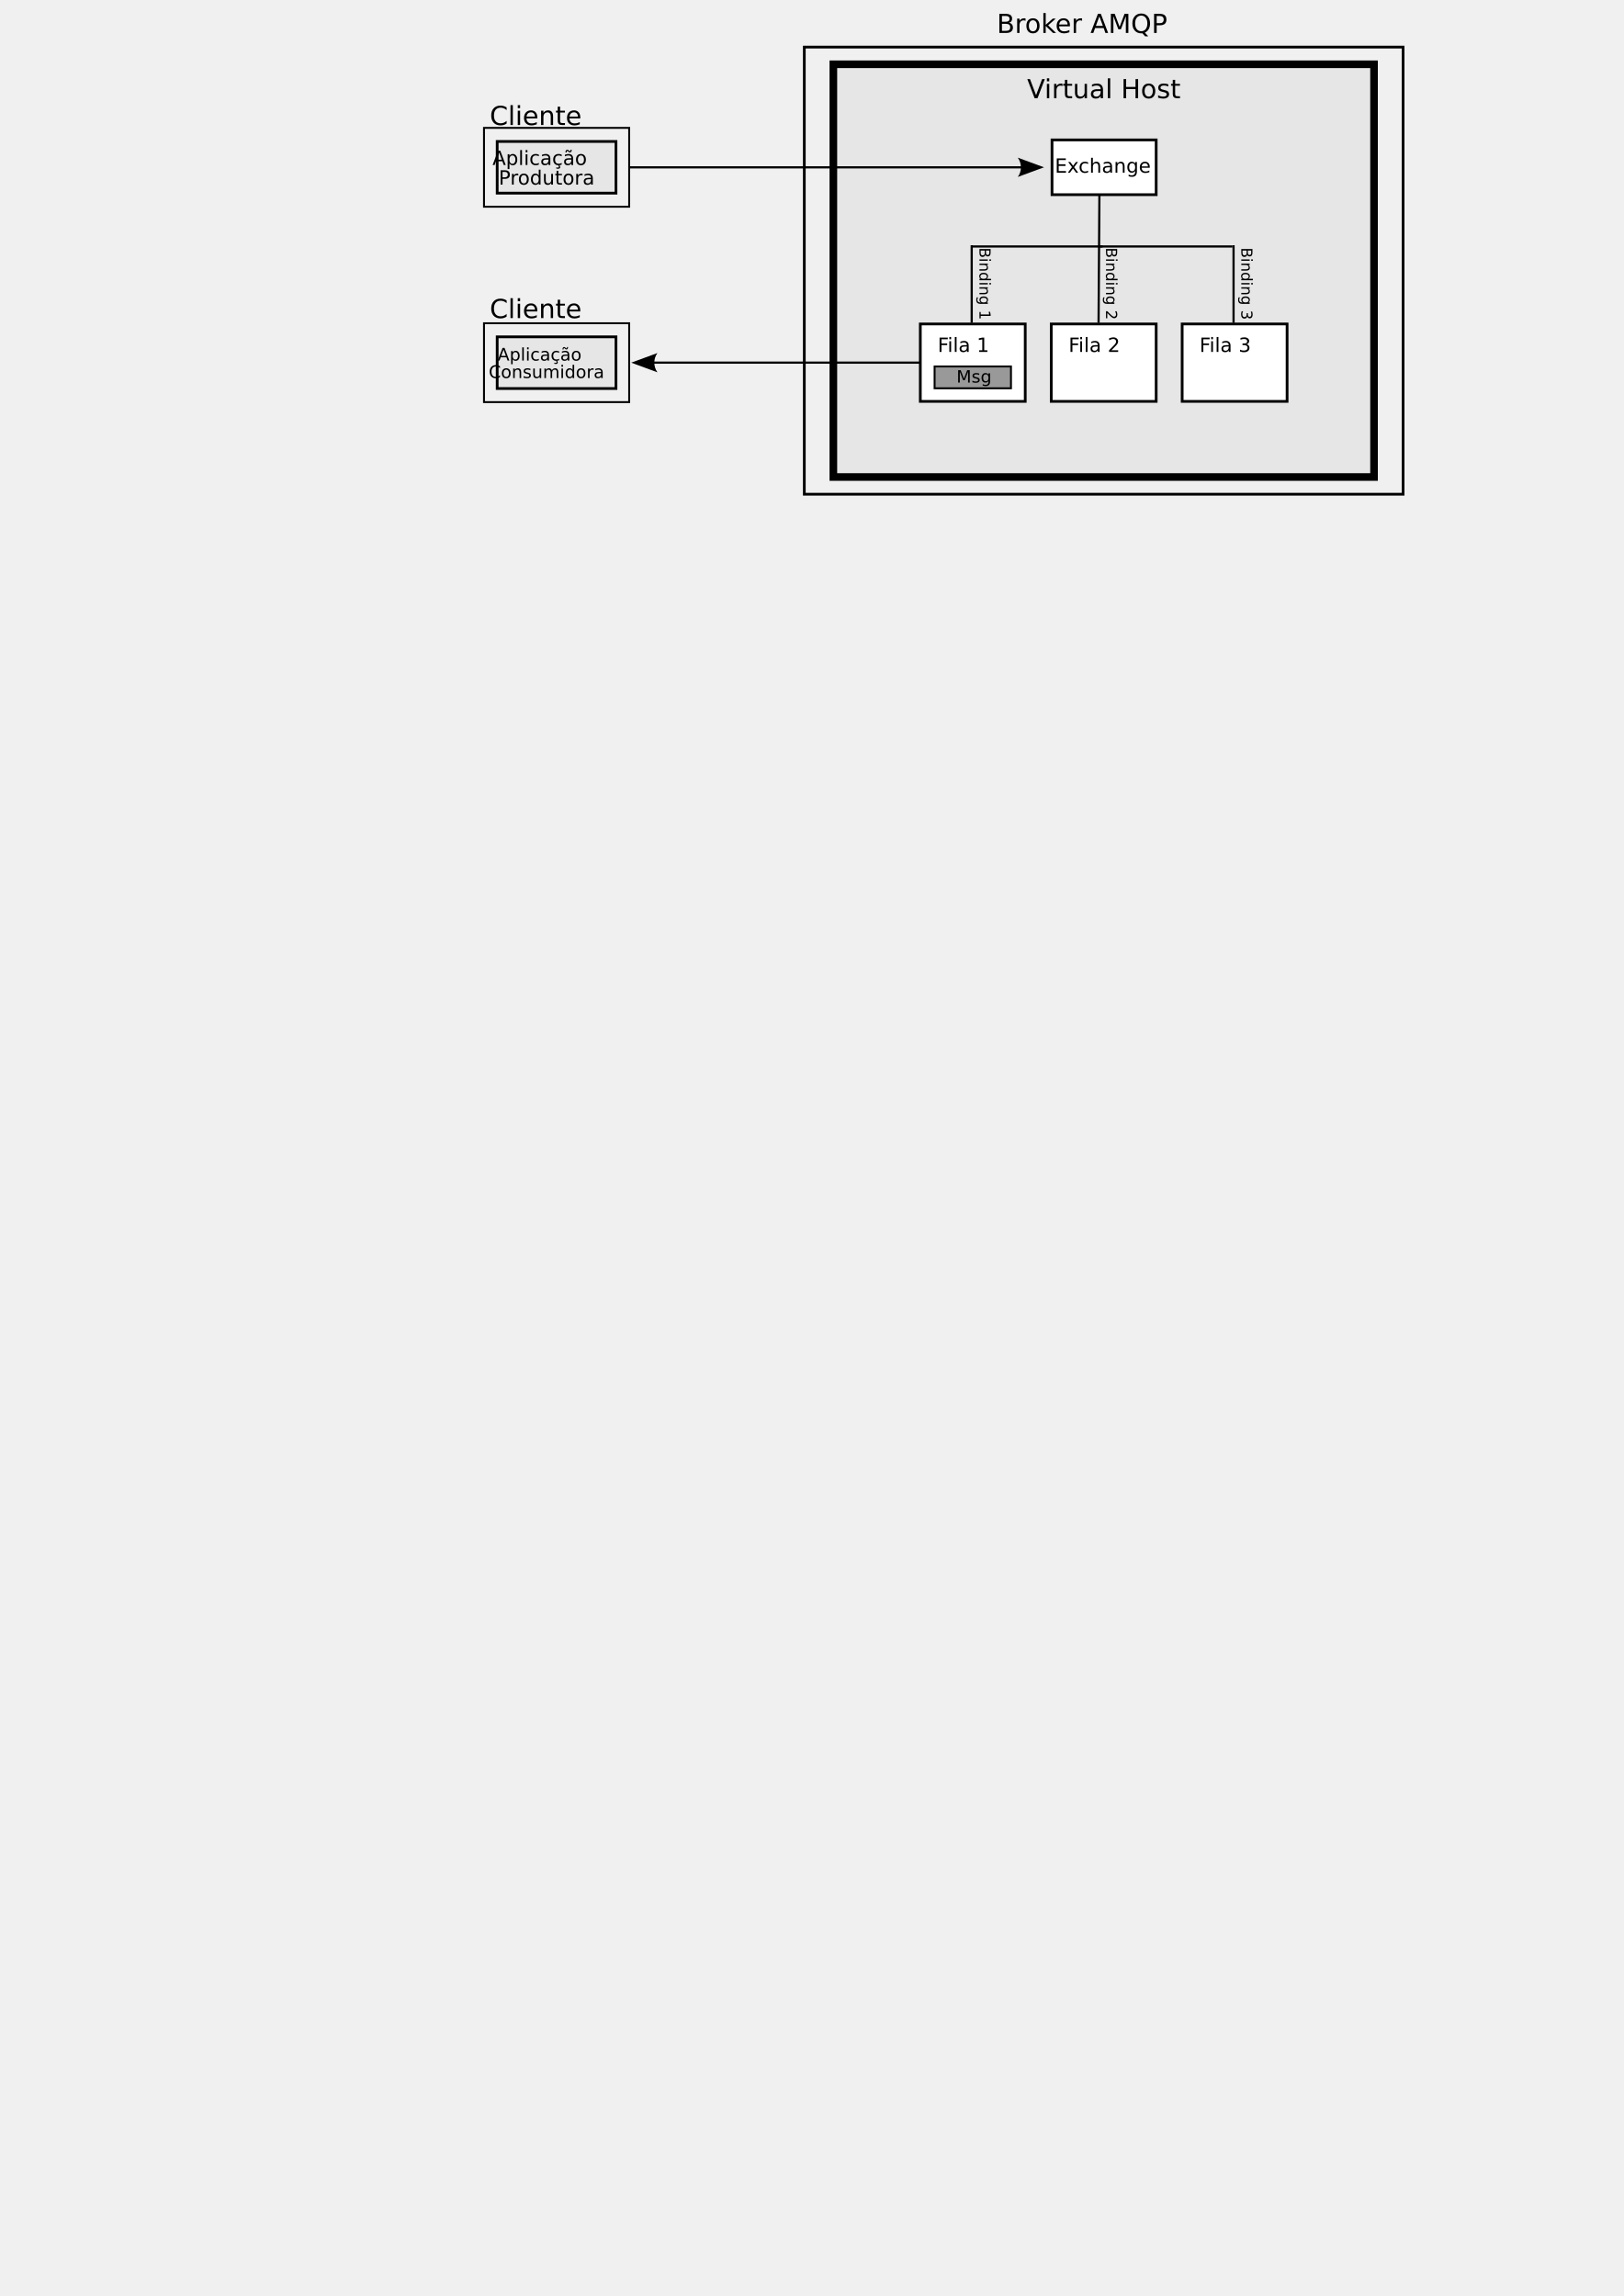
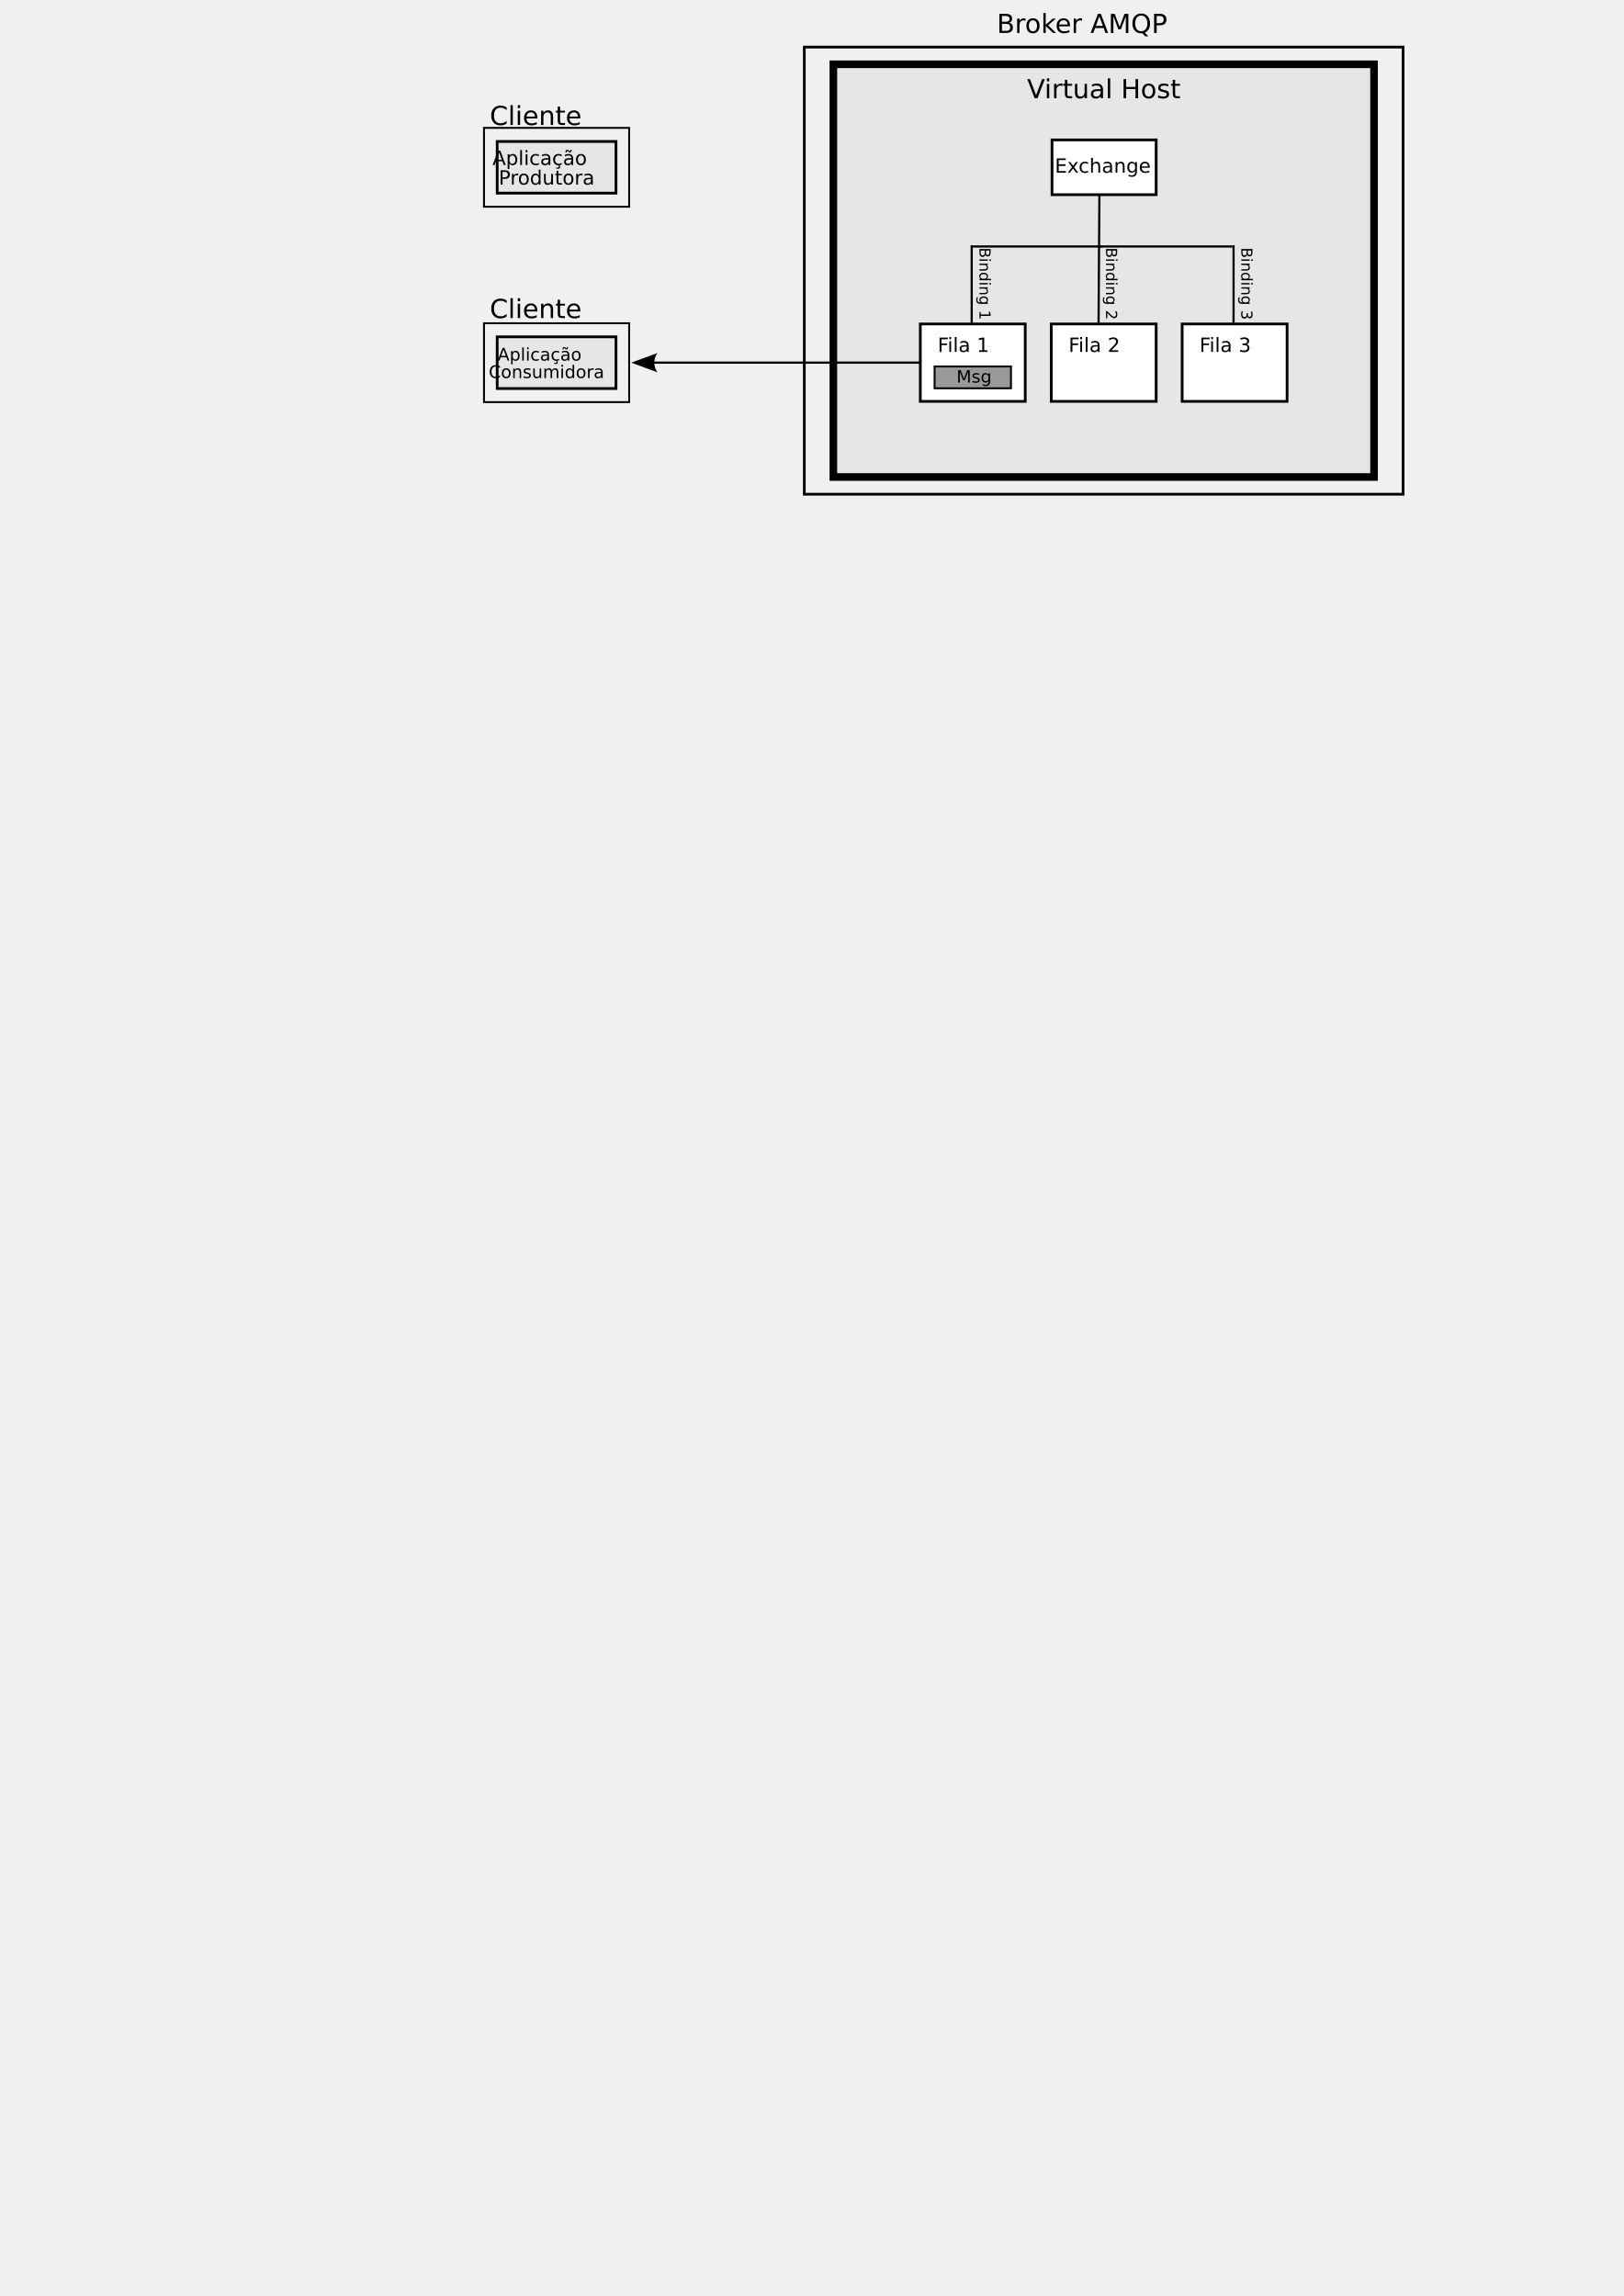
<svg xmlns="http://www.w3.org/2000/svg" id="svg2" height="1052.362" width="744.094" y="0" x="0" version="1.0">
  <defs id="defs3">
    <marker orient="auto" refY="0.0" refX="0.0" id="marker5645" style="overflow:visible">
      <path id="path5386" d="M 0.0,0.0 L 5.0,-5.0 L -12.5,0.0 L 5.0,5.0 L 0.0,0.0 z " style="fill-rule:evenodd;stroke:#000000;stroke-width:1.0pt;marker-start:none" transform="scale(0.8) translate(12.5,0)" />
    </marker>
    <marker style="overflow:visible" id="Arrow1Mstart" refX="0.0" refY="0.0" orient="auto">
      <path transform="scale(0.4)" style="fill-rule:evenodd;stroke:#000000;stroke-width:1.0pt;marker-start:none" d="M 0.0,0.0 L 5.0,-5.0 L -12.5,0.0 L 5.0,5.0 L 0.0,0.0 z " id="path11238" />
    </marker>
    <marker id="Arrow2Mend" style="overflow:visible" orient="auto" refY="0" refX="0">
      <path id="path10781" style="font-size:12;fill-rule:evenodd;stroke-width:0.625;stroke-linejoin:round" transform="matrix(-0.6,0,0,-0.6,3,0)" d="M 8.719,4.034 L -2.207,0.016 L 8.719,-4.002 C 6.973,-1.63 6.983,1.616 8.719,4.034 z " />
    </marker>
    <marker id="Arrow1Lstart" style="overflow:visible" orient="auto" refY="0" refX="0">
      <path id="path3718" style="fill-rule:evenodd;stroke:#000000;stroke-width:1pt;marker-start:none" transform="scale(0.8,0.8)" d="M 0,0 L 5,-5 L -12.5,0 L 5,5 L 0,0 z " />
    </marker>
    <marker id="Arrow2Lend" style="overflow:visible" orient="auto" refY="0" refX="0">
      <path id="path3710" style="font-size:12;fill-rule:evenodd;stroke-width:0.625;stroke-linejoin:round" transform="matrix(-1.1,0,0,-1.1,5.5,0)" d="M 8.719,4.034 L -2.207,0.016 L 8.719,-4.002 C 6.973,-1.63 6.983,1.616 8.719,4.034 z " />
    </marker>
    <marker id="marker1531" style="overflow:visible" orient="auto" refY="0" refX="0">
      <path id="path1533" style="font-size:12;fill-rule:evenodd;stroke-width:0.625;stroke-linejoin:round" transform="matrix(-1.1,0,0,-1.1,5.5,0)" d="M 8.719,4.034 L -2.207,0.016 L 8.719,-4.002 C 6.973,-1.63 6.983,1.616 8.719,4.034 z " />
    </marker>
    <marker id="marker1527" style="overflow:visible" orient="auto" refY="0" refX="0">
      <path id="path1529" style="fill-rule:evenodd;stroke:#000000;stroke-width:1pt;marker-start:none" transform="scale(0.8,0.8)" d="M 0,0 L 5,-5 L -12.5,0 L 5,5 L 0,0 z " />
    </marker>
    <marker id="marker1523" style="overflow:visible" orient="auto" refY="0" refX="0">
      <path id="path1525" style="font-size:12;fill-rule:evenodd;stroke-width:0.625;stroke-linejoin:round" transform="matrix(-0.6,0,0,-0.6,3,0)" d="M 8.719,4.034 L -2.207,0.016 L 8.719,-4.002 C 6.973,-1.63 6.983,1.616 8.719,4.034 z " />
    </marker>
  </defs>
  <rect id="rect1335" style="fill:#e6e6e6;fill-opacity:1;fill-rule:evenodd;stroke:#000000;stroke-width:3.49;stroke-linecap:butt;stroke-linejoin:miter;stroke-miterlimit:4;stroke-opacity:1;stroke-dasharray:none" y="29.465" x="381.904" ry="0" rx="0" height="189.172" width="247.779" />
  <rect id="rect2069" style="fill:none;stroke:#000000;stroke-width:1.25;stroke-miterlimit:4;stroke-opacity:1;stroke-dasharray:none" y="21.581" x="368.589" ry="0" rx="0" height="204.94" width="274.411" />
  <text xml:space="preserve" id="text1337" style="font-size:10;font-style:normal;font-variant:normal;font-weight:normal;font-stretch:normal;fill:#000000;fill-opacity:1;stroke:none;stroke-width:1px;stroke-linecap:butt;stroke-linejoin:miter;stroke-opacity:1;font-family:Bitstream Vera Sans;text-anchor:middle;writing-mode:lr-tb" y="166.997" x="450.42">
    <tspan style="font-family:Bitstream Vera Sans" id="tspan1339" y="166.997" x="450.42" />
    <tspan y="176.997" x="450.42" id="tspan1341" />
  </text>
  <text xml:space="preserve" id="text8515" style="font-size:12px;font-style:normal;font-variant:normal;font-weight:normal;font-stretch:normal;line-height:100%;writing-mode:lr-tb;text-anchor:middle;fill:#000000;fill-opacity:1;stroke:none;font-family:Bitstream Vera Sans" y="15.103" x="505.413">
    <tspan style="font-family:Bitstream Vera Sans" id="tspan8517" y="15.103" x="505.413">Broker AMQP</tspan>
    <tspan y="27.103" x="505.413" id="tspan8519" />
  </text>
  <text xml:space="preserve" style="font-size:12px;font-style:normal;font-weight:normal;fill:#000000;fill-opacity:1;stroke:none;font-family:Bitstream Vera Sans" x="470.691" y="45.018" id="text1342">
    <tspan id="tspan1344" x="470.691" y="45.018">Virtual Host</tspan>
  </text>
  <text xml:space="preserve" id="text7097" style="font-size:12px;font-style:normal;font-variant:normal;font-weight:normal;font-stretch:normal;line-height:100%;writing-mode:lr-tb;text-anchor:middle;fill:#000000;fill-opacity:1;stroke:none;font-family:Bitstream Vera Sans" y="57.307" x="255.036">
    <tspan style="font-family:Bitstream Vera Sans" id="tspan7099" y="57.307" x="255.036">Cliente</tspan>
    <tspan y="69.307" x="255.036" id="tspan7101" />
  </text>
  <rect id="rect7095" style="fill:none;stroke:#000000;stroke-width:0.877;stroke-linecap:butt;stroke-linejoin:miter;stroke-miterlimit:4;stroke-opacity:1;stroke-dasharray:none;stroke-dashoffset:0" y="-288.332" x="-94.759" ry="0" rx="0" height="66.532" width="36.152" transform="matrix(0,-1,-1,0,0,0)" />
  <rect id="rect7920" style="fill:#e6e6e6;fill-opacity:1;fill-rule:evenodd;stroke:#000000;stroke-width:1.25;stroke-linecap:butt;stroke-linejoin:miter;stroke-miterlimit:4;stroke-opacity:1;stroke-dashoffset:0" y="-282.285" x="-88.525" ry="0" rx="0" height="54.439" width="23.683" transform="matrix(0,-1,-1,0,0,0)" />
  <text xml:space="preserve" style="font-size:10px;font-style:normal;font-variant:normal;font-weight:normal;font-stretch:normal;line-height:100%;writing-mode:lr-tb;text-anchor:middle;fill:#000000;fill-opacity:1;stroke:none;font-family:Bitstream Vera Sans" x="255.274" y="75.615" id="text7922">
    <tspan id="tspan7924" x="255.274" y="75.615" style="font-size:9px">Aplicação</tspan>
    <tspan id="tspan7926" x="255.274" y="84.615" style="font-size:9px">Produtora</tspan>
  </text>
-   <path style="fill:none;stroke:#000000;stroke-width:1;stroke-linecap:butt;stroke-linejoin:miter;stroke-miterlimit:4;stroke-opacity:1;stroke-dasharray:none;stroke-dashoffset:0;marker-end:url(#marker1531)" d="m 288,76.701 182.512,0" id="path4753" />
  <text x="255.036" y="145.784" style="font-size:12px;font-style:normal;font-variant:normal;font-weight:normal;font-stretch:normal;line-height:100%;writing-mode:lr-tb;text-anchor:middle;fill:#000000;fill-opacity:1;stroke:none;font-family:Bitstream Vera Sans" id="text4957" xml:space="preserve">
    <tspan x="255.036" y="145.784" id="tspan4959" style="font-family:Bitstream Vera Sans">Cliente</tspan>
    <tspan id="tspan4961" x="255.036" y="157.784" />
  </text>
  <rect transform="matrix(0,-1,-1,0,0,0)" width="36.152" height="66.532" rx="0" ry="0" x="-184.304" y="-288.332" style="fill:none;stroke:#000000;stroke-width:0.877;stroke-linecap:butt;stroke-linejoin:miter;stroke-miterlimit:4;stroke-opacity:1;stroke-dashoffset:0" id="rect4955" />
  <rect transform="matrix(0,-1,-1,0,0,0)" width="23.683" height="54.439" rx="0" ry="0" x="-178.07" y="-282.285" style="fill:#e6e6e6;fill-opacity:1;fill-rule:evenodd;stroke:#000000;stroke-width:1.25;stroke-linecap:butt;stroke-linejoin:miter;stroke-miterlimit:4;stroke-opacity:1;stroke-dashoffset:0" id="rect4963" />
  <text id="text4965" y="165.279" x="255.214" style="font-size:10px;font-style:normal;font-variant:normal;font-weight:normal;font-stretch:normal;line-height:100%;writing-mode:lr-tb;text-anchor:middle;fill:#000000;fill-opacity:1;stroke:none;font-family:Bitstream Vera Sans" xml:space="preserve">
    <tspan style="font-size:8px" y="165.279" x="255.214" id="tspan4967">Aplicação</tspan>
    <tspan style="font-size:8px" y="173.279" x="255.214" id="tspan4969">Consumidora</tspan>
  </text>
  <path style="fill:none;stroke:#000000;stroke-width:1;stroke-linecap:butt;stroke-linejoin:miter;stroke-miterlimit:4;stroke-opacity:1;stroke-dasharray:none;stroke-dashoffset:0;marker-start:none;marker-end:url(#marker1531)" d="m 422,166.211 -124.807,0" id="path4989" />
  <rect id="rect3219" width="47.73" height="25.102" x="482.106" y="64.132" style="fill:#ffffff;stroke:#000000;stroke-width:1.25;stroke-miterlimit:4;stroke-opacity:1;stroke-dasharray:none" />
  <text xml:space="preserve" style="font-size:40px;font-style:normal;font-weight:normal;fill:#000000;fill-opacity:1;stroke:none;font-family:Bitstream Vera Sans" x="483.399" y="79.166" id="text3188">
    <tspan id="tspan3190" x="483.399" y="79.166" style="font-size:9px">Exchange</tspan>
  </text>
  <rect style="fill:#ffffff;stroke:#000000;stroke-width:1.25;stroke-miterlimit:4;stroke-opacity:1;stroke-dasharray:none" id="rect4044" width="48.083" height="35.485" x="481.753" y="148.486" />
  <text xml:space="preserve" style="font-size:9px;font-style:normal;font-weight:normal;fill:#000000;fill-opacity:1;stroke:none;font-family:Bitstream Vera Sans" x="505.794" y="161.307" id="text4046">
    <tspan x="505.794" y="161.307" id="tspan4050" style="text-align:center;text-anchor:middle">Fila 2</tspan>
  </text>
  <path style="fill:none;stroke:#000000;stroke-width:1px;stroke-linecap:butt;stroke-linejoin:miter;stroke-opacity:1;marker-start:none;marker-end:none" d="m 503.823,89.234 -0.383,58.736" id="path4061" />
  <text xml:space="preserve" style="font-size:40px;font-style:normal;font-weight:normal;fill:#000000;fill-opacity:1;stroke:none;font-family:Bitstream Vera Sans" x="113.448" y="-506.855" id="text4657" transform="matrix(0,1,-1,0,0,0)">
    <tspan id="tspan4659" x="113.448" y="-506.855" style="font-size:7px">Binding 2</tspan>
  </text>
  <rect y="148.486" x="541.753" height="35.485" width="48.083" id="rect7192" style="fill:#ffffff;stroke:#000000;stroke-width:1.25;stroke-miterlimit:4;stroke-opacity:1;stroke-dasharray:none" />
  <text id="text7194" y="161.307" x="565.794" style="font-size:9px;font-style:normal;font-weight:normal;fill:#000000;fill-opacity:1;stroke:none;font-family:Bitstream Vera Sans" xml:space="preserve">
    <tspan style="text-align:center;text-anchor:middle" id="tspan7196" y="161.307" x="565.794">Fila 3</tspan>
  </text>
  <rect y="148.486" x="421.753" height="35.485" width="48.083" id="rect7200" style="fill:#ffffff;stroke:#000000;stroke-width:1.25;stroke-miterlimit:4;stroke-opacity:1;stroke-dasharray:none" />
  <text id="text7202" y="161.307" x="445.794" style="font-size:9px;font-style:normal;font-weight:normal;fill:#000000;fill-opacity:1;stroke:none;font-family:Bitstream Vera Sans" xml:space="preserve">
    <tspan style="text-align:center;text-anchor:middle" id="tspan7204" y="161.307" x="445.794">Fila 1</tspan>
  </text>
  <path style="fill:none;stroke:#000000;stroke-width:1px;stroke-linecap:butt;stroke-linejoin:miter;stroke-opacity:1" d="m 505.298,112.971 -60,0" id="path7215" />
  <path style="fill:none;stroke:#000000;stroke-width:1;stroke-linecap:butt;stroke-linejoin:miter;stroke-miterlimit:4;stroke-opacity:1;stroke-dasharray:none;marker-end:none" d="m 445.298,112.406 0,35.565" id="path7219" />
  <path style="fill:none;stroke:#000000;stroke-width:1px;stroke-linecap:butt;stroke-linejoin:miter;stroke-opacity:1;display:inline" d="m 503.31,112.971 61.492,0" id="path7226" />
  <path id="path7428" d="m 565.298,112.406 0,35.565" style="fill:none;stroke:#000000;stroke-width:1px;stroke-linecap:butt;stroke-linejoin:miter;stroke-opacity:1;marker-end:none" />
  <text transform="matrix(0,1,-1,0,0,0)" id="text7830" y="-568.855" x="113.448" style="font-size:40px;font-style:normal;font-weight:normal;fill:#000000;fill-opacity:1;stroke:none;font-family:Bitstream Vera Sans" xml:space="preserve">
    <tspan style="font-size:7px" y="-568.855" x="113.448" id="tspan7832">Binding 3</tspan>
  </text>
  <text transform="matrix(0,1,-1,0,0,0)" id="text7838" y="-448.855" x="113.448" style="font-size:40px;font-style:normal;font-weight:normal;fill:#000000;fill-opacity:1;stroke:none;font-family:Bitstream Vera Sans" xml:space="preserve">
    <tspan style="font-size:7px" y="-448.855" x="113.448" id="tspan7840">Binding 1</tspan>
  </text>
  <rect style="fill:#999999;fill-opacity:1;stroke:#000000;stroke-width:0.877;stroke-linecap:butt;stroke-miterlimit:4;stroke-opacity:1;stroke-dasharray:none;stroke-dashoffset:0" id="rect7842" width="35" height="10" x="428.298" y="167.971" />
  <text xml:space="preserve" style="font-size:39.473px;font-style:normal;font-weight:normal;fill:#000000;fill-opacity:1;stroke:none;font-family:Bitstream Vera Sans" x="432.527" y="177.69" id="text7844" transform="scale(1.013342,0.9868336)">
    <tspan id="tspan7846" x="432.527" y="177.69" style="font-size:7.895px">Msg</tspan>
  </text>
</svg>
